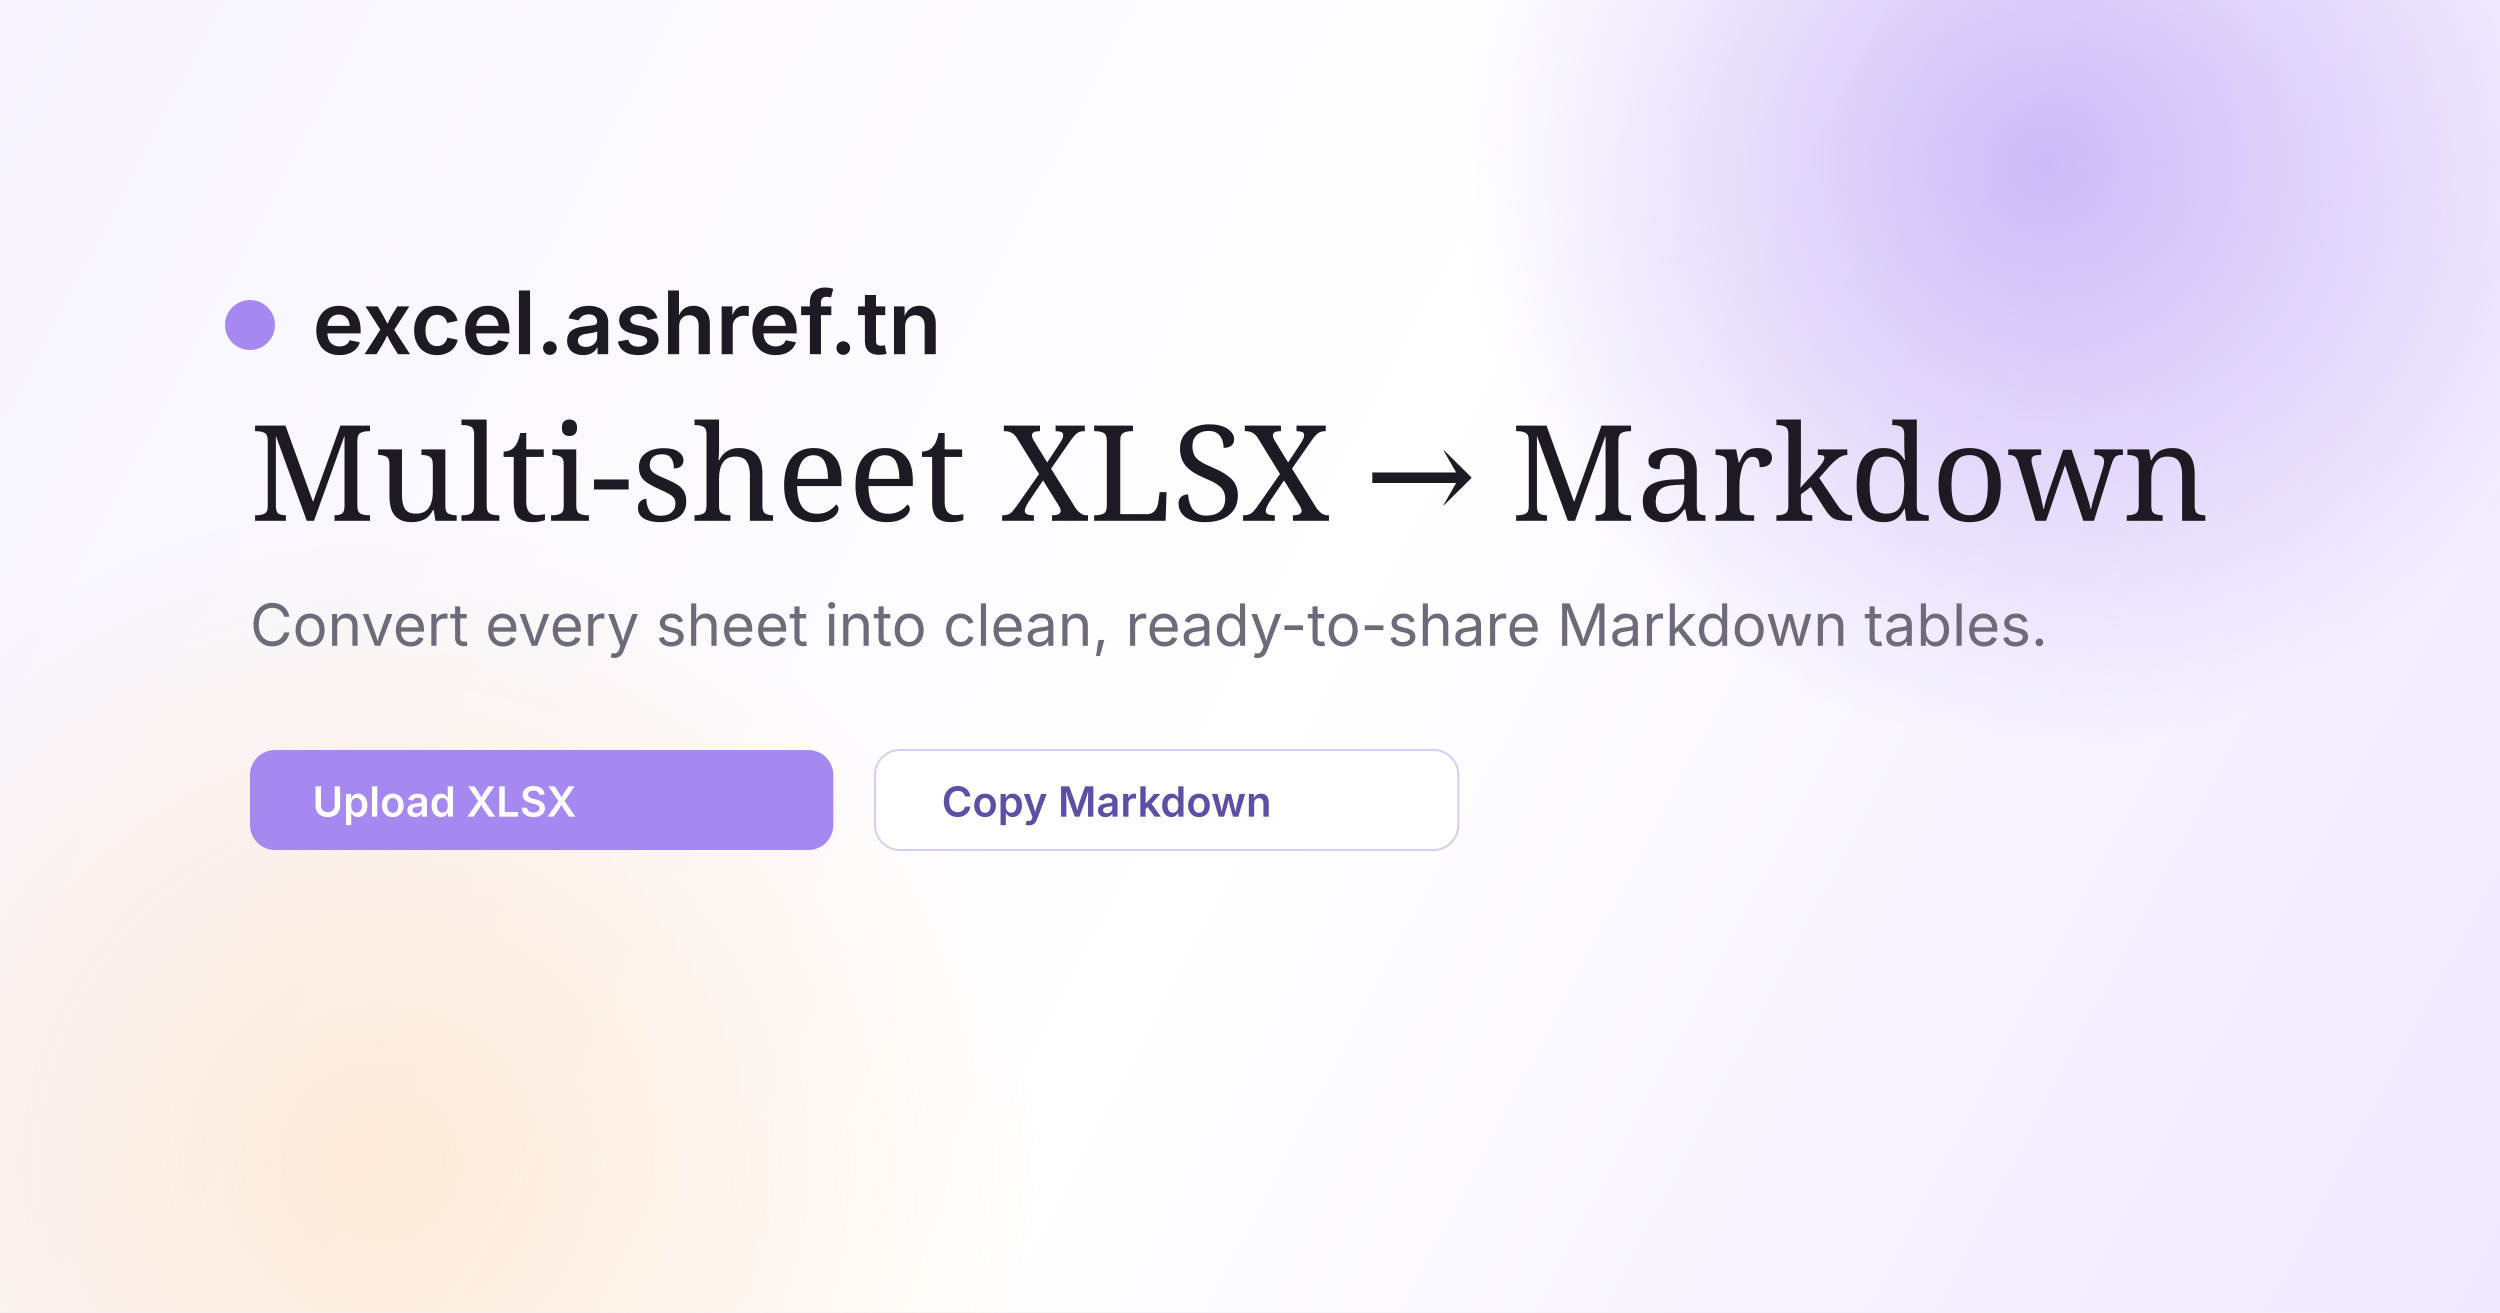
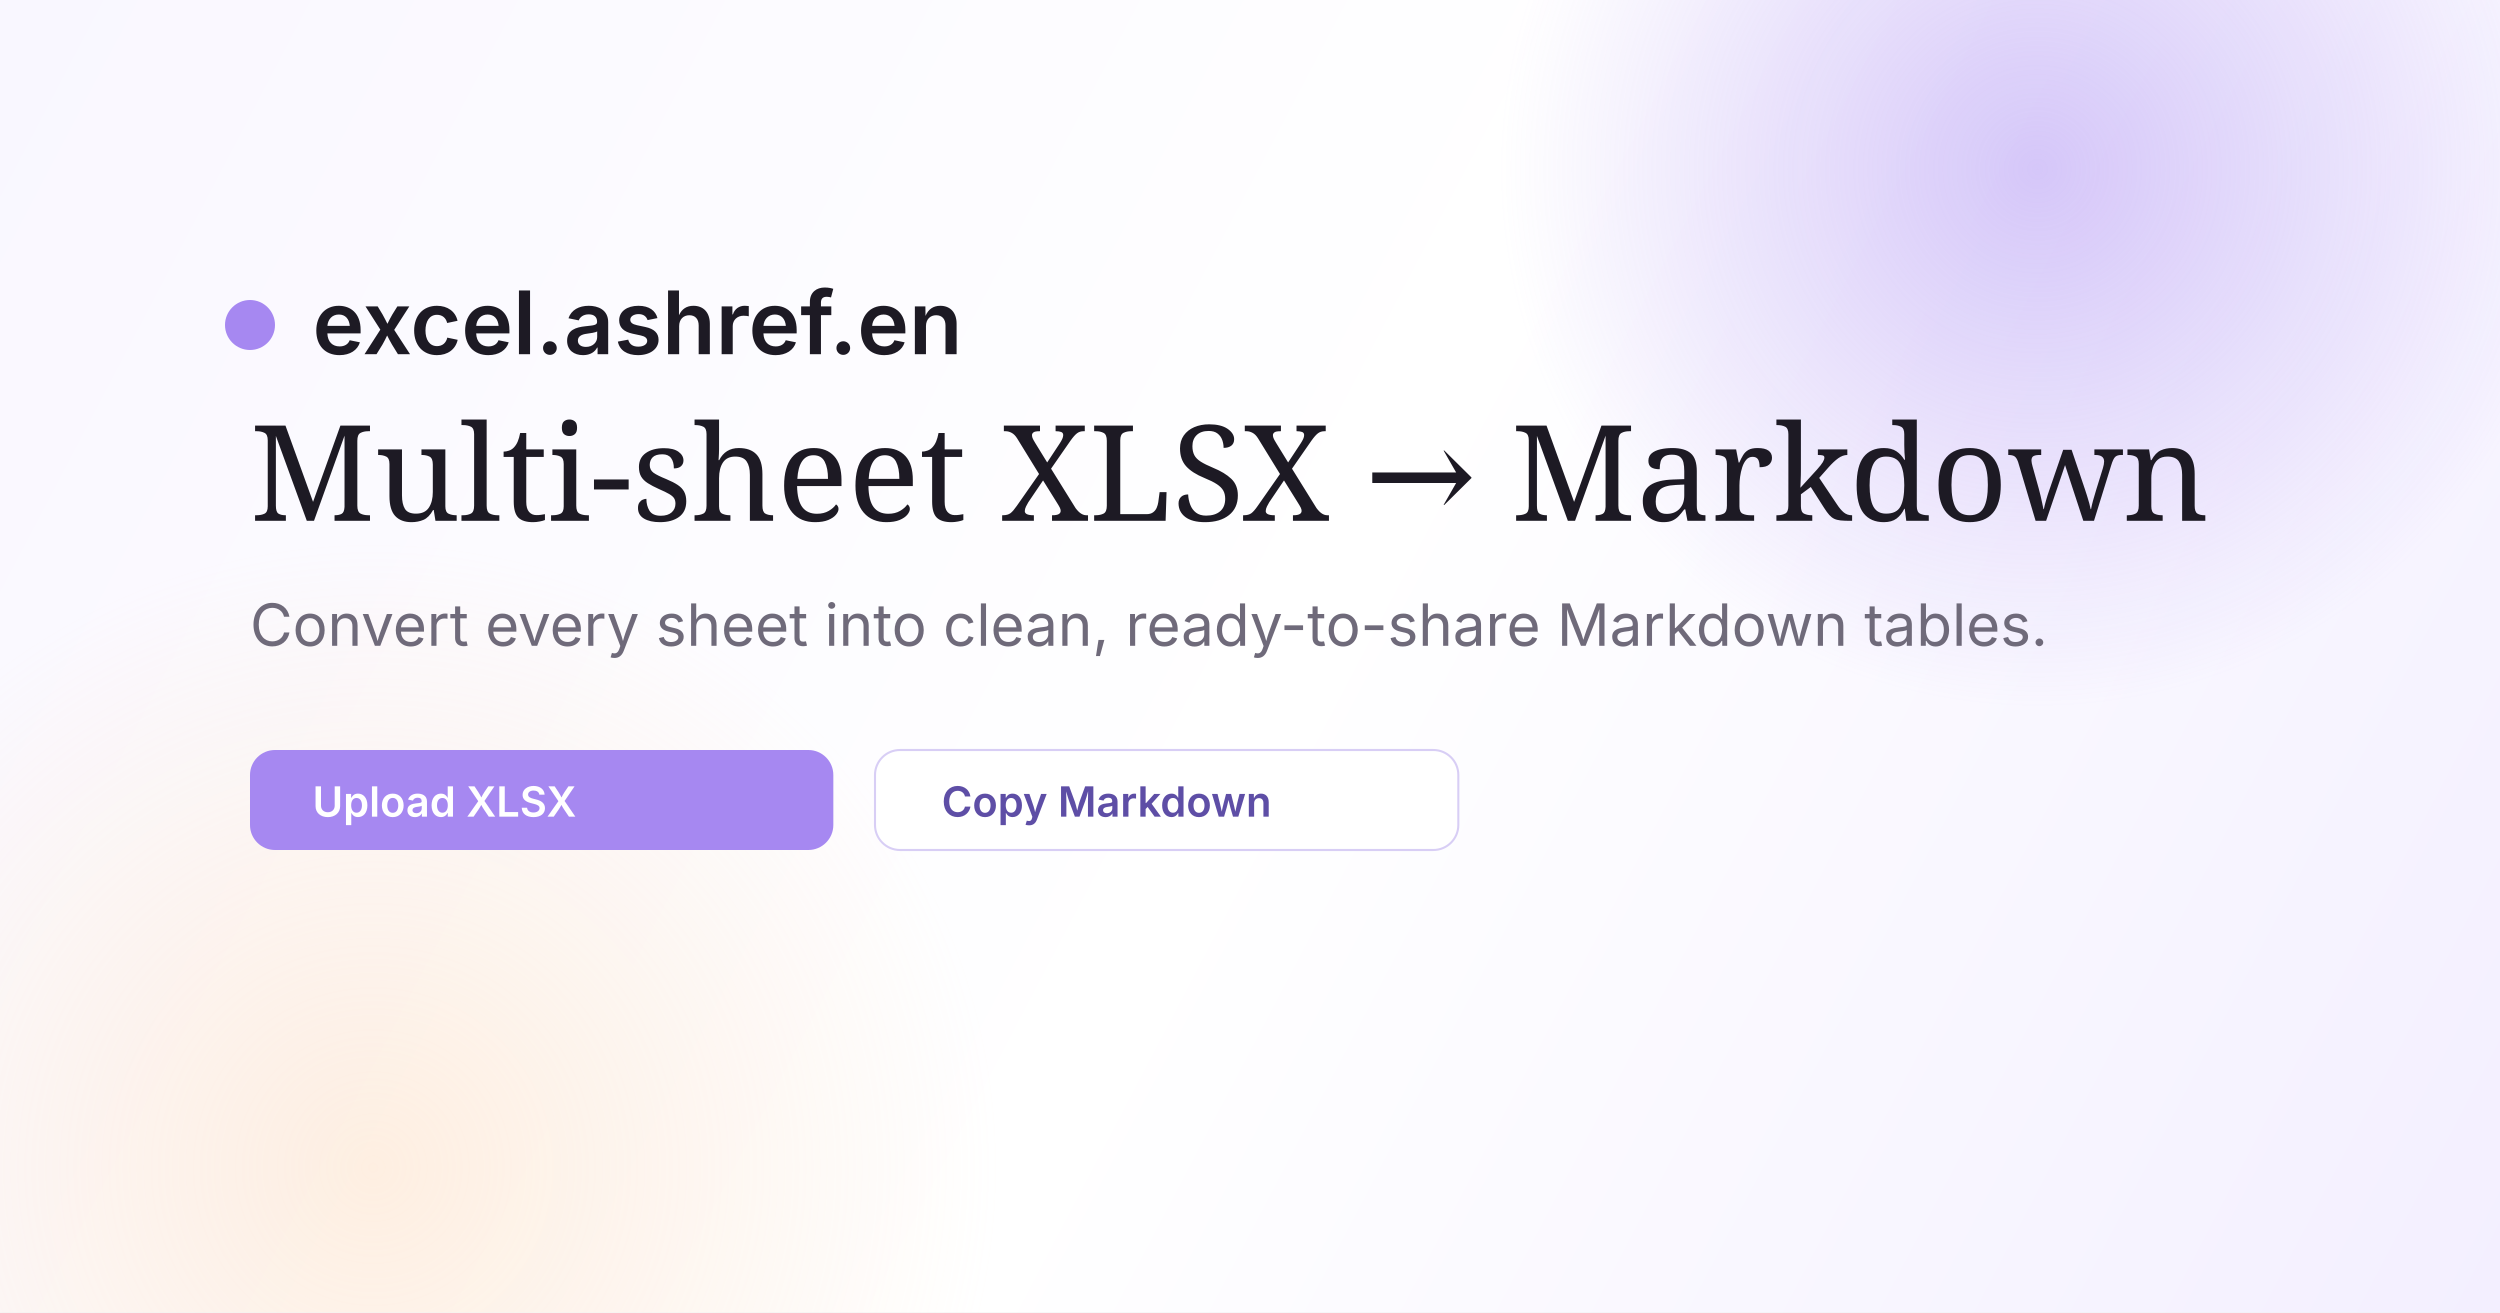
<svg xmlns="http://www.w3.org/2000/svg" width="1200" height="630" viewBox="0 0 1200 630" fill="none">
  <defs>
    <linearGradient id="bg" x1="0" y1="0" x2="1200" y2="630" gradientUnits="userSpaceOnUse">
-       <stop stop-color="#F7F4FF" />
+       <stop stop-color="#F9F7FF" />
      <stop offset="0.52" stop-color="#FFFFFF" />
-       <stop offset="1" stop-color="#EFE8FF" />
+       <stop offset="1" stop-color="#F3EFFF" />
    </linearGradient>
-     <radialGradient id="orb1" cx="0" cy="0" r="1" gradientUnits="userSpaceOnUse" gradientTransform="translate(980 80) rotate(135) scale(280)">
-       <stop stop-color="#A688F1" stop-opacity="0.55" />
+     <radialGradient id="orb1" cx="0" cy="0" r="1" gradientUnits="userSpaceOnUse" gradientTransform="translate(980 80) rotate(135) scale(260)">
+       <stop stop-color="#A688F1" stop-opacity="0.45" />
      <stop offset="1" stop-color="#A688F1" stop-opacity="0" />
    </radialGradient>
-     <radialGradient id="orb2" cx="0" cy="0" r="1" gradientUnits="userSpaceOnUse" gradientTransform="translate(180 560) rotate(45) scale(320)">
-       <stop stop-color="#FFD6AA" stop-opacity="0.45" />
+     <radialGradient id="orb2" cx="0" cy="0" r="1" gradientUnits="userSpaceOnUse" gradientTransform="translate(180 560) rotate(45) scale(300)">
+       <stop stop-color="#FFD6AA" stop-opacity="0.35" />
      <stop offset="1" stop-color="#FFD6AA" stop-opacity="0" />
    </radialGradient>
  </defs>
  <rect width="1200" height="630" fill="url(#bg)" />
  <rect width="1200" height="630" fill="url(#orb1)" />
  <rect width="1200" height="630" fill="url(#orb2)" />
  <circle cx="120" cy="156" r="12" fill="#A688F1" />
-   <text x="150" y="170" font-family="Inter, Arial, sans-serif" font-size="42" font-weight="600" fill="#1D1A24">excel.ashref.tn</text>
+   <text x="150" y="170" font-family="Inter, Arial, sans-serif" font-size="42" font-weight="600" fill="#1D1A24">excel.ashref.en</text>
  <text x="120" y="250" font-family="Instrument Serif, Georgia, serif" font-size="64" font-weight="500" fill="#1D1A24">Multi-sheet XLSX → Markdown</text>
  <text x="120" y="310" font-family="Inter, Arial, sans-serif" font-size="28" fill="#6F6A7A">Convert every sheet into clean, ready-to-share Markdown tables.</text>
  <g>
    <rect x="120" y="360" width="280" height="48" rx="12" fill="#A688F1" />
    <text x="150" y="392" font-family="Inter, Arial, sans-serif" font-size="20" font-weight="600" fill="#FFFFFF">Upload XLSX</text>
  </g>
  <g>
    <rect x="420" y="360" width="280" height="48" rx="12" fill="#FFFFFF" stroke="#D8CEF5" />
    <text x="452" y="392" font-family="Inter, Arial, sans-serif" font-size="20" font-weight="600" fill="#5E4EA6">Copy Markdown</text>
  </g>
</svg>
